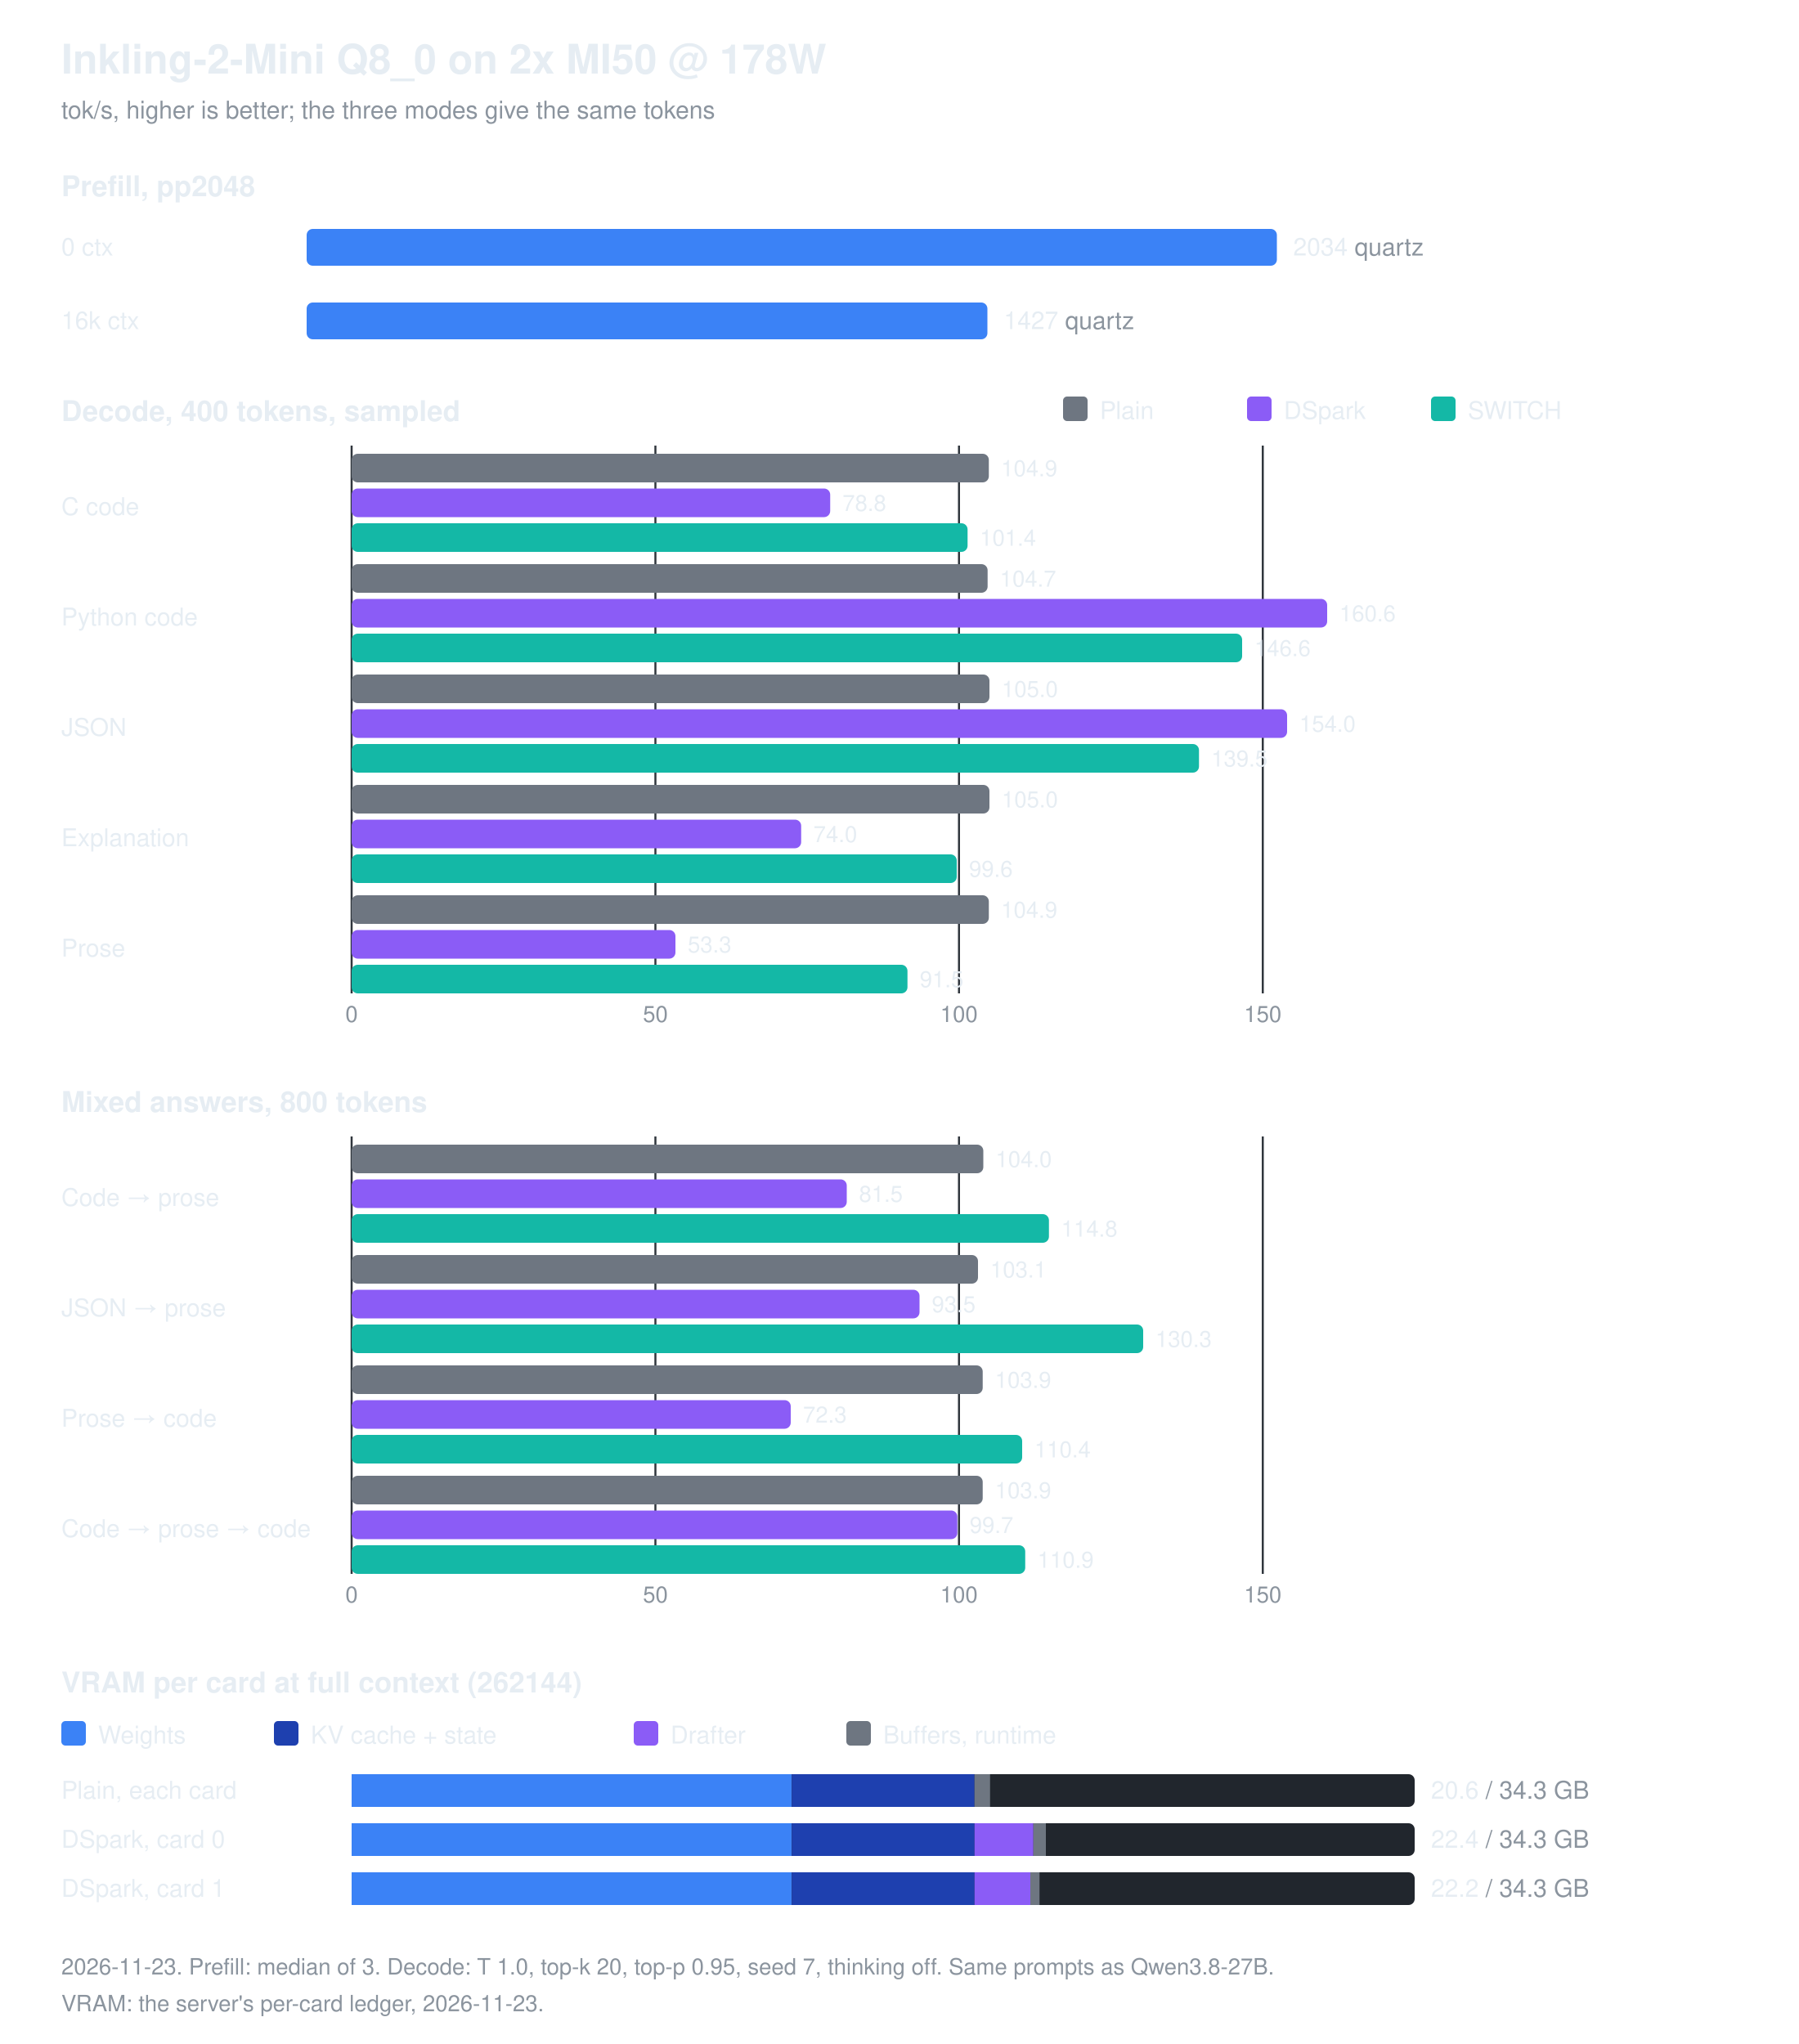
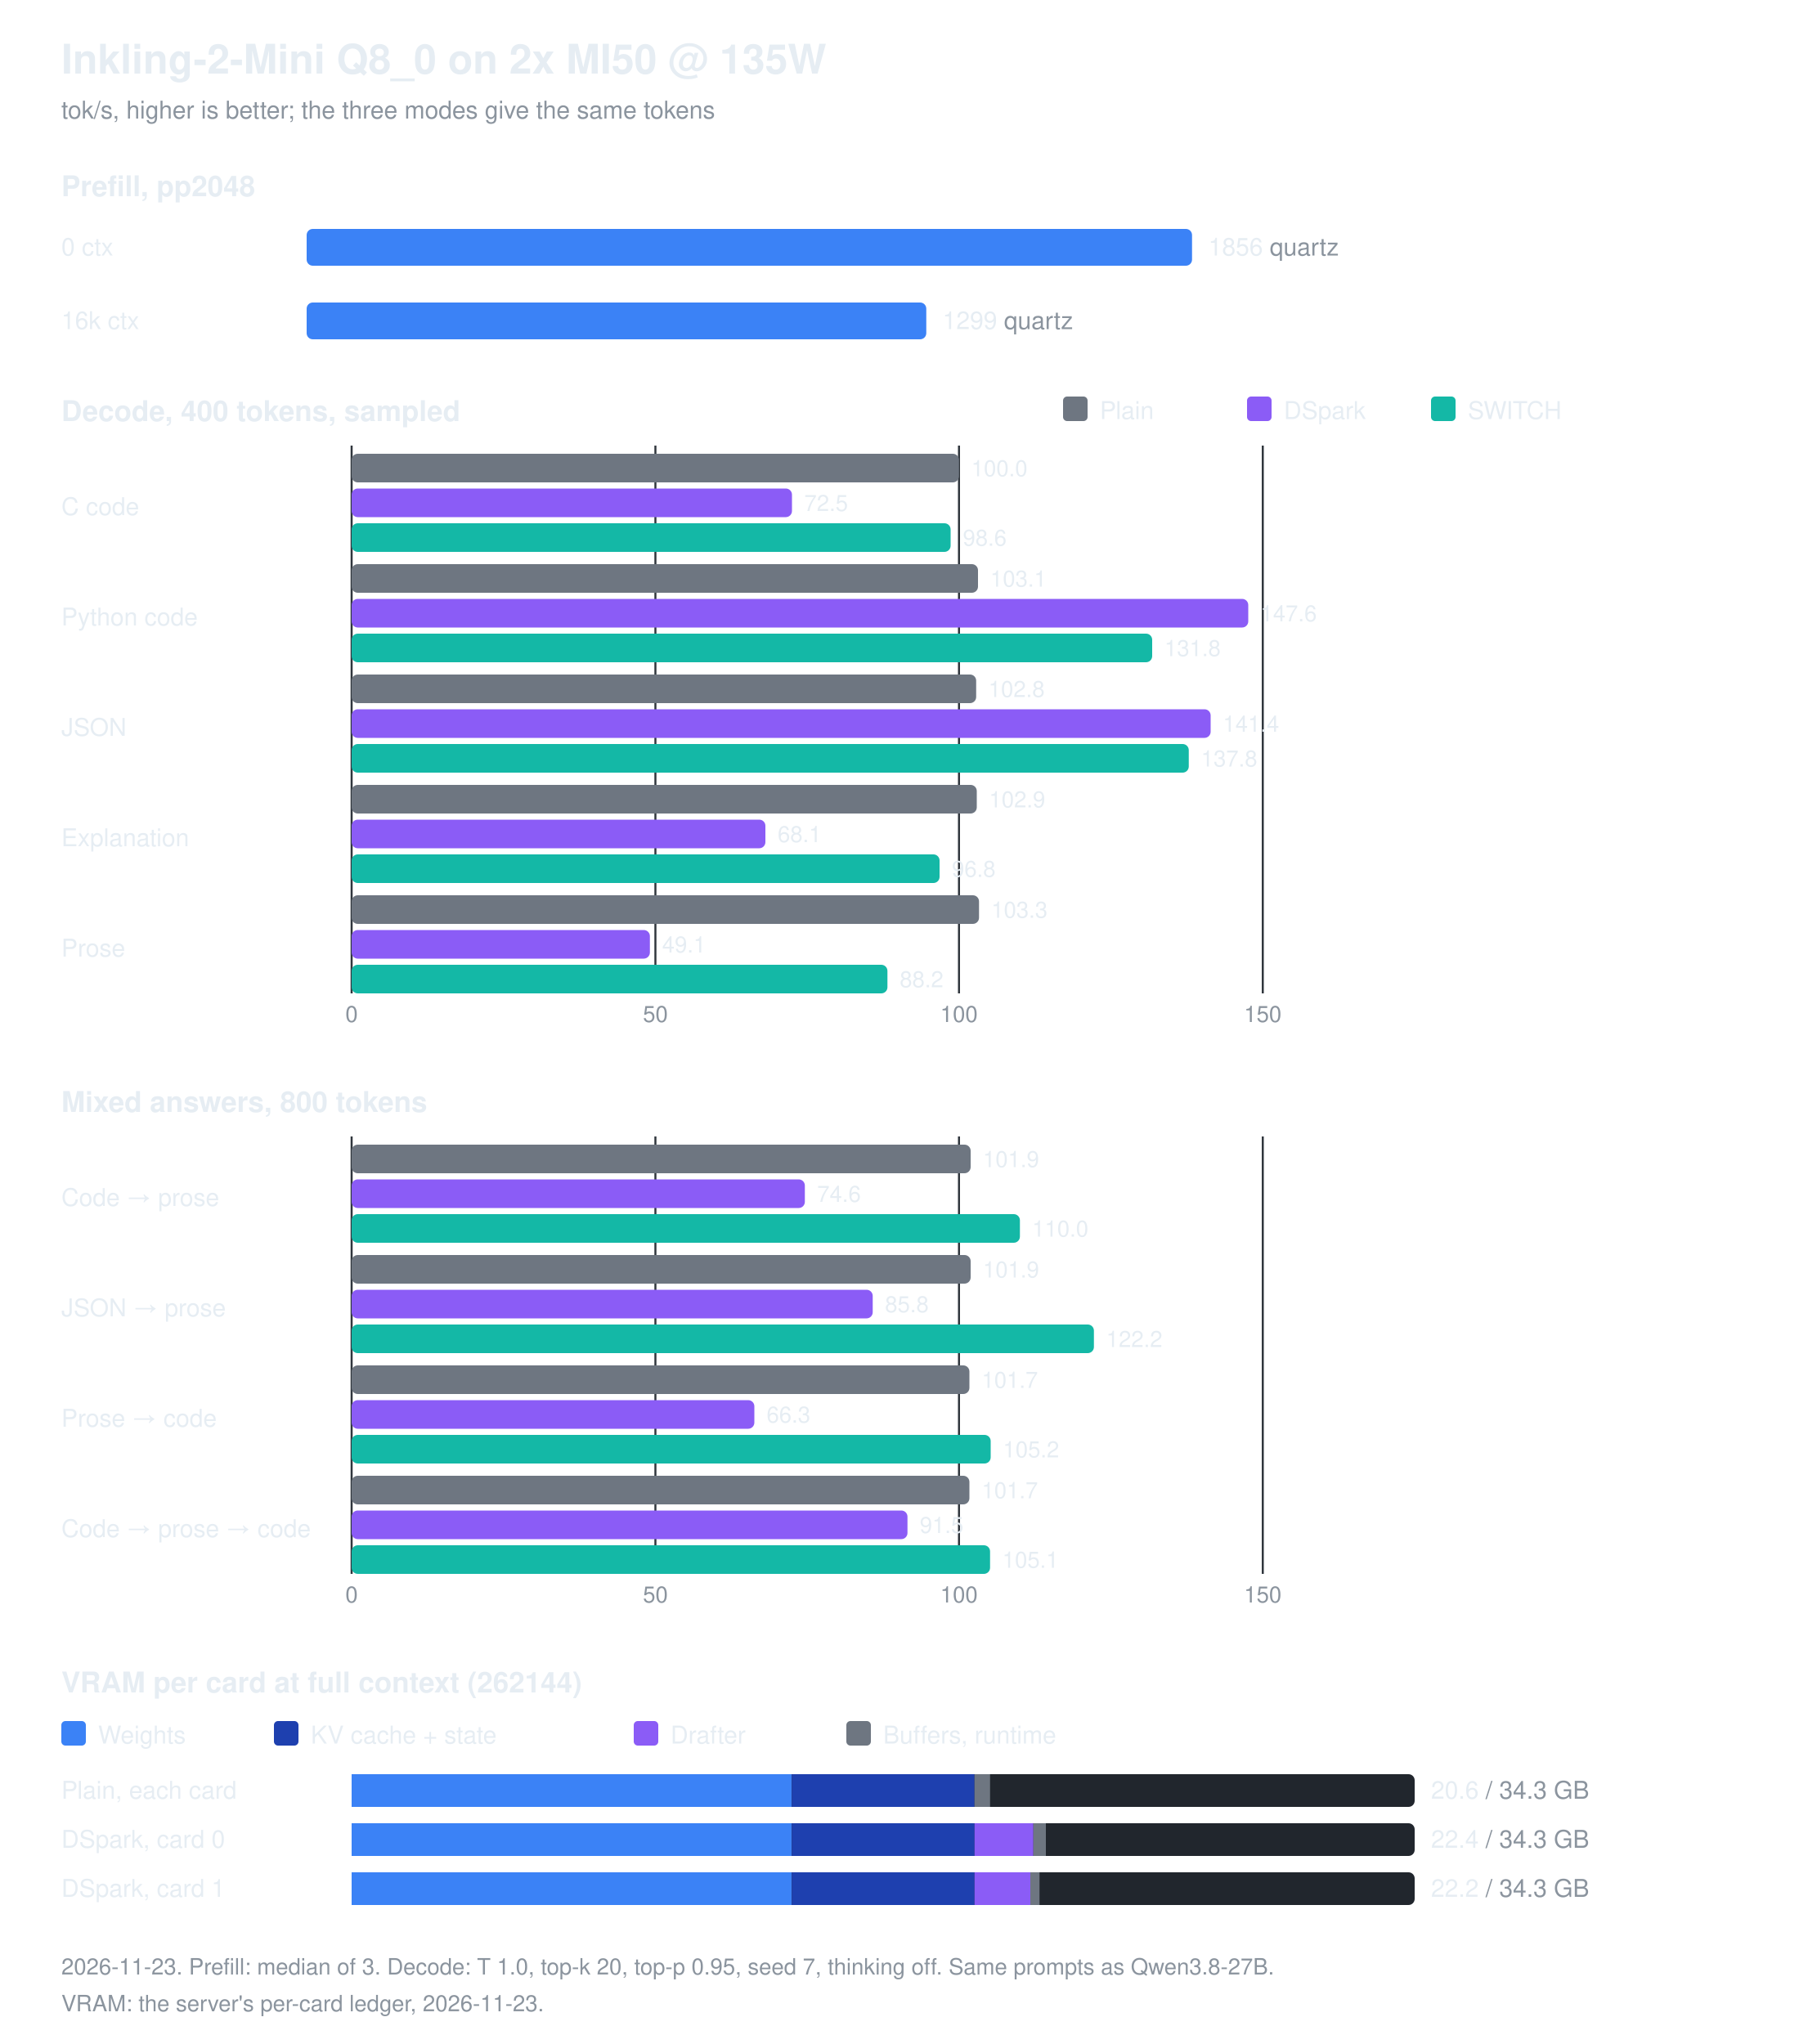
<svg xmlns="http://www.w3.org/2000/svg" viewBox="0 0 880 1000" width="880" height="1000" font-family="-apple-system,Segoe UI,Helvetica,Arial,sans-serif">
-   <text x="30" y="36" font-size="20" font-weight="700" fill="#e6edf3">Inkling-2-Mini Q8_0 on 2x MI50 @ 178W</text>
+   <text x="30" y="36" font-size="20" font-weight="700" fill="#e6edf3">Inkling-2-Mini Q8_0 on 2x MI50 @ 135W</text>
  <text x="30" y="58" font-size="12" fill="#8b949e">tok/s, higher is better; the three modes give the same tokens</text>
  <text x="30" y="96" font-size="14" font-weight="600" fill="#e6edf3">Prefill, pp2048</text>
  <text x="30" y="125" font-size="12" fill="#e6edf3">0 ctx</text>
-   <rect x="150" y="112" width="474.6" height="18" rx="3" fill="#3b82f6" />
-   <text x="632.6" y="125" font-size="12" fill="#e6edf3">2034  <tspan fill="#8b949e">quartz</tspan>
+   <rect x="150" y="112" width="433.1" height="18" rx="3" fill="#3b82f6" />
+   <text x="591.1" y="125" font-size="12" fill="#e6edf3">1856  <tspan fill="#8b949e">quartz</tspan>
  </text>
  <text x="30" y="161" font-size="12" fill="#e6edf3">16k ctx</text>
-   <rect x="150" y="148" width="333.0" height="18" rx="3" fill="#3b82f6" />
-   <text x="491.0" y="161" font-size="12" fill="#e6edf3">1427  <tspan fill="#8b949e">quartz</tspan>
+   <rect x="150" y="148" width="303.1" height="18" rx="3" fill="#3b82f6" />
+   <text x="461.1" y="161" font-size="12" fill="#e6edf3">1299  <tspan fill="#8b949e">quartz</tspan>
  </text>
  <text x="30" y="206" font-size="14" font-weight="600" fill="#e6edf3">Decode, 400 tokens, sampled</text>
  <rect x="520" y="194" width="12" height="12" rx="2" fill="#6e7681" />
  <text x="538" y="205" font-size="12" fill="#e6edf3">Plain</text>
  <rect x="610" y="194" width="12" height="12" rx="2" fill="#8b5cf6" />
  <text x="628" y="205" font-size="12" fill="#e6edf3">DSpark</text>
  <rect x="700" y="194" width="12" height="12" rx="2" fill="#14b8a6" />
  <text x="718" y="205" font-size="12" fill="#e6edf3">SWITCH</text>
  <line x1="172.0" y1="218" x2="172.0" y2="486" stroke="#30363d" stroke-width="1" />
  <text x="172.0" y="500" font-size="11" text-anchor="middle" fill="#8b949e">0</text>
  <line x1="320.6" y1="218" x2="320.6" y2="486" stroke="#30363d" stroke-width="1" />
  <text x="320.6" y="500" font-size="11" text-anchor="middle" fill="#8b949e">50</text>
  <line x1="469.1" y1="218" x2="469.1" y2="486" stroke="#30363d" stroke-width="1" />
  <text x="469.1" y="500" font-size="11" text-anchor="middle" fill="#8b949e">100</text>
  <line x1="617.7" y1="218" x2="617.7" y2="486" stroke="#30363d" stroke-width="1" />
  <text x="617.7" y="500" font-size="11" text-anchor="middle" fill="#8b949e">150</text>
  <text x="30" y="252" font-size="12" fill="#e6edf3">C code</text>
-   <rect x="172" y="222" width="311.7" height="14" rx="3" fill="#6e7681" />
-   <text x="489.7" y="233" font-size="11" fill="#e6edf3">104.9</text>
-   <rect x="172" y="239" width="234.1" height="14" rx="3" fill="#8b5cf6" />
-   <text x="412.1" y="250" font-size="11" fill="#e6edf3">78.8</text>
-   <rect x="172" y="256" width="301.3" height="14" rx="3" fill="#14b8a6" />
-   <text x="479.3" y="267" font-size="11" fill="#e6edf3">101.4</text>
+   <rect x="172" y="222" width="297.1" height="14" rx="3" fill="#6e7681" />
+   <text x="475.1" y="233" font-size="11" fill="#e6edf3">100.0</text>
+   <rect x="172" y="239" width="215.4" height="14" rx="3" fill="#8b5cf6" />
+   <text x="393.4" y="250" font-size="11" fill="#e6edf3">72.5</text>
+   <rect x="172" y="256" width="293.0" height="14" rx="3" fill="#14b8a6" />
+   <text x="471.0" y="267" font-size="11" fill="#e6edf3">98.6</text>
  <text x="30" y="306" font-size="12" fill="#e6edf3">Python code</text>
-   <rect x="172" y="276" width="311.1" height="14" rx="3" fill="#6e7681" />
-   <text x="489.1" y="287" font-size="11" fill="#e6edf3">104.7</text>
-   <rect x="172" y="293" width="477.2" height="14" rx="3" fill="#8b5cf6" />
-   <text x="655.2" y="304" font-size="11" fill="#e6edf3">160.6</text>
-   <rect x="172" y="310" width="435.6" height="14" rx="3" fill="#14b8a6" />
-   <text x="613.6" y="321" font-size="11" fill="#e6edf3">146.6</text>
+   <rect x="172" y="276" width="306.4" height="14" rx="3" fill="#6e7681" />
+   <text x="484.4" y="287" font-size="11" fill="#e6edf3">103.1</text>
+   <rect x="172" y="293" width="438.6" height="14" rx="3" fill="#8b5cf6" />
+   <text x="616.6" y="304" font-size="11" fill="#e6edf3">147.6</text>
+   <rect x="172" y="310" width="391.6" height="14" rx="3" fill="#14b8a6" />
+   <text x="569.6" y="321" font-size="11" fill="#e6edf3">131.8</text>
  <text x="30" y="360" font-size="12" fill="#e6edf3">JSON</text>
-   <rect x="172" y="330" width="312.0" height="14" rx="3" fill="#6e7681" />
-   <text x="490.0" y="341" font-size="11" fill="#e6edf3">105.0</text>
-   <rect x="172" y="347" width="457.6" height="14" rx="3" fill="#8b5cf6" />
-   <text x="635.6" y="358" font-size="11" fill="#e6edf3">154.0</text>
-   <rect x="172" y="364" width="414.5" height="14" rx="3" fill="#14b8a6" />
-   <text x="592.5" y="375" font-size="11" fill="#e6edf3">139.5</text>
+   <rect x="172" y="330" width="305.5" height="14" rx="3" fill="#6e7681" />
+   <text x="483.5" y="341" font-size="11" fill="#e6edf3">102.8</text>
+   <rect x="172" y="347" width="420.2" height="14" rx="3" fill="#8b5cf6" />
+   <text x="598.2" y="358" font-size="11" fill="#e6edf3">141.4</text>
+   <rect x="172" y="364" width="409.5" height="14" rx="3" fill="#14b8a6" />
+   <text x="587.5" y="375" font-size="11" fill="#e6edf3">137.8</text>
  <text x="30" y="414" font-size="12" fill="#e6edf3">Explanation</text>
-   <rect x="172" y="384" width="312.0" height="14" rx="3" fill="#6e7681" />
-   <text x="490.0" y="395" font-size="11" fill="#e6edf3">105.0</text>
-   <rect x="172" y="401" width="219.9" height="14" rx="3" fill="#8b5cf6" />
-   <text x="397.9" y="412" font-size="11" fill="#e6edf3">74.0</text>
-   <rect x="172" y="418" width="296.0" height="14" rx="3" fill="#14b8a6" />
-   <text x="474.0" y="429" font-size="11" fill="#e6edf3">99.6</text>
+   <rect x="172" y="384" width="305.8" height="14" rx="3" fill="#6e7681" />
+   <text x="483.8" y="395" font-size="11" fill="#e6edf3">102.9</text>
+   <rect x="172" y="401" width="202.4" height="14" rx="3" fill="#8b5cf6" />
+   <text x="380.4" y="412" font-size="11" fill="#e6edf3">68.1</text>
+   <rect x="172" y="418" width="287.6" height="14" rx="3" fill="#14b8a6" />
+   <text x="465.6" y="429" font-size="11" fill="#e6edf3">96.8</text>
  <text x="30" y="468" font-size="12" fill="#e6edf3">Prose</text>
-   <rect x="172" y="438" width="311.7" height="14" rx="3" fill="#6e7681" />
-   <text x="489.7" y="449" font-size="11" fill="#e6edf3">104.9</text>
-   <rect x="172" y="455" width="158.4" height="14" rx="3" fill="#8b5cf6" />
-   <text x="336.4" y="466" font-size="11" fill="#e6edf3">53.3</text>
-   <rect x="172" y="472" width="271.9" height="14" rx="3" fill="#14b8a6" />
-   <text x="449.9" y="483" font-size="11" fill="#e6edf3">91.5</text>
+   <rect x="172" y="438" width="306.9" height="14" rx="3" fill="#6e7681" />
+   <text x="484.9" y="449" font-size="11" fill="#e6edf3">103.3</text>
+   <rect x="172" y="455" width="145.9" height="14" rx="3" fill="#8b5cf6" />
+   <text x="323.9" y="466" font-size="11" fill="#e6edf3">49.1</text>
+   <rect x="172" y="472" width="262.1" height="14" rx="3" fill="#14b8a6" />
+   <text x="440.1" y="483" font-size="11" fill="#e6edf3">88.2</text>
  <text x="30" y="544" font-size="14" font-weight="600" fill="#e6edf3">Mixed answers, 800 tokens</text>
  <line x1="172.0" y1="556" x2="172.0" y2="770" stroke="#30363d" stroke-width="1" />
  <text x="172.0" y="784" font-size="11" text-anchor="middle" fill="#8b949e">0</text>
  <line x1="320.6" y1="556" x2="320.6" y2="770" stroke="#30363d" stroke-width="1" />
  <text x="320.6" y="784" font-size="11" text-anchor="middle" fill="#8b949e">50</text>
  <line x1="469.1" y1="556" x2="469.1" y2="770" stroke="#30363d" stroke-width="1" />
  <text x="469.1" y="784" font-size="11" text-anchor="middle" fill="#8b949e">100</text>
  <line x1="617.7" y1="556" x2="617.7" y2="770" stroke="#30363d" stroke-width="1" />
  <text x="617.7" y="784" font-size="11" text-anchor="middle" fill="#8b949e">150</text>
  <text x="30" y="590" font-size="12" fill="#e6edf3">Code → prose</text>
-   <rect x="172" y="560" width="309.0" height="14" rx="3" fill="#6e7681" />
-   <text x="487.0" y="571" font-size="11" fill="#e6edf3">104.0</text>
-   <rect x="172" y="577" width="242.2" height="14" rx="3" fill="#8b5cf6" />
-   <text x="420.2" y="588" font-size="11" fill="#e6edf3">81.5</text>
-   <rect x="172" y="594" width="341.1" height="14" rx="3" fill="#14b8a6" />
-   <text x="519.1" y="605" font-size="11" fill="#e6edf3">114.8</text>
+   <rect x="172" y="560" width="302.8" height="14" rx="3" fill="#6e7681" />
+   <text x="480.8" y="571" font-size="11" fill="#e6edf3">101.9</text>
+   <rect x="172" y="577" width="221.7" height="14" rx="3" fill="#8b5cf6" />
+   <text x="399.7" y="588" font-size="11" fill="#e6edf3">74.6</text>
+   <rect x="172" y="594" width="326.9" height="14" rx="3" fill="#14b8a6" />
+   <text x="504.9" y="605" font-size="11" fill="#e6edf3">110.0</text>
  <text x="30" y="644" font-size="12" fill="#e6edf3">JSON → prose</text>
-   <rect x="172" y="614" width="306.4" height="14" rx="3" fill="#6e7681" />
-   <text x="484.4" y="625" font-size="11" fill="#e6edf3">103.1</text>
-   <rect x="172" y="631" width="277.8" height="14" rx="3" fill="#8b5cf6" />
-   <text x="455.8" y="642" font-size="11" fill="#e6edf3">93.5</text>
-   <rect x="172" y="648" width="387.2" height="14" rx="3" fill="#14b8a6" />
-   <text x="565.2" y="659" font-size="11" fill="#e6edf3">130.3</text>
+   <rect x="172" y="614" width="302.8" height="14" rx="3" fill="#6e7681" />
+   <text x="480.8" y="625" font-size="11" fill="#e6edf3">101.9</text>
+   <rect x="172" y="631" width="254.9" height="14" rx="3" fill="#8b5cf6" />
+   <text x="432.9" y="642" font-size="11" fill="#e6edf3">85.8</text>
+   <rect x="172" y="648" width="363.1" height="14" rx="3" fill="#14b8a6" />
+   <text x="541.1" y="659" font-size="11" fill="#e6edf3">122.2</text>
  <text x="30" y="698" font-size="12" fill="#e6edf3">Prose → code</text>
-   <rect x="172" y="668" width="308.7" height="14" rx="3" fill="#6e7681" />
-   <text x="486.7" y="679" font-size="11" fill="#e6edf3">103.9</text>
-   <rect x="172" y="685" width="214.8" height="14" rx="3" fill="#8b5cf6" />
-   <text x="392.8" y="696" font-size="11" fill="#e6edf3">72.3</text>
-   <rect x="172" y="702" width="328.0" height="14" rx="3" fill="#14b8a6" />
-   <text x="506.0" y="713" font-size="11" fill="#e6edf3">110.4</text>
+   <rect x="172" y="668" width="302.2" height="14" rx="3" fill="#6e7681" />
+   <text x="480.2" y="679" font-size="11" fill="#e6edf3">101.7</text>
+   <rect x="172" y="685" width="197.0" height="14" rx="3" fill="#8b5cf6" />
+   <text x="375.0" y="696" font-size="11" fill="#e6edf3">66.3</text>
+   <rect x="172" y="702" width="312.6" height="14" rx="3" fill="#14b8a6" />
+   <text x="490.6" y="713" font-size="11" fill="#e6edf3">105.2</text>
  <text x="30" y="752" font-size="12" fill="#e6edf3">Code → prose → code</text>
-   <rect x="172" y="722" width="308.7" height="14" rx="3" fill="#6e7681" />
-   <text x="486.7" y="733" font-size="11" fill="#e6edf3">103.9</text>
-   <rect x="172" y="739" width="296.3" height="14" rx="3" fill="#8b5cf6" />
-   <text x="474.3" y="750" font-size="11" fill="#e6edf3">99.7</text>
-   <rect x="172" y="756" width="329.5" height="14" rx="3" fill="#14b8a6" />
-   <text x="507.5" y="767" font-size="11" fill="#e6edf3">110.9</text>
+   <rect x="172" y="722" width="302.2" height="14" rx="3" fill="#6e7681" />
+   <text x="480.2" y="733" font-size="11" fill="#e6edf3">101.7</text>
+   <rect x="172" y="739" width="271.9" height="14" rx="3" fill="#8b5cf6" />
+   <text x="449.9" y="750" font-size="11" fill="#e6edf3">91.5</text>
+   <rect x="172" y="756" width="312.3" height="14" rx="3" fill="#14b8a6" />
+   <text x="490.3" y="767" font-size="11" fill="#e6edf3">105.1</text>
  <text x="30" y="828" font-size="14" font-weight="600" fill="#e6edf3">VRAM per card at full context (262144)</text>
  <rect x="30" y="842" width="12" height="12" rx="2" fill="#3b82f6" />
  <text x="48" y="853" font-size="12" fill="#e6edf3">Weights</text>
  <rect x="134" y="842" width="12" height="12" rx="2" fill="#1e40af" />
  <text x="152" y="853" font-size="12" fill="#e6edf3">KV cache + state</text>
  <rect x="310" y="842" width="12" height="12" rx="2" fill="#8b5cf6" />
  <text x="328" y="853" font-size="12" fill="#e6edf3">Drafter</text>
  <rect x="414" y="842" width="12" height="12" rx="2" fill="#6e7681" />
  <text x="432" y="853" font-size="12" fill="#e6edf3">Buffers, runtime</text>
  <text x="30" y="880" font-size="12" fill="#e6edf3">Plain, each card</text>
  <rect x="172" y="868" width="520.0" height="16" rx="3" fill="#21262d" />
  <rect x="172.0" y="868" width="215.3" height="16" fill="#3b82f6" />
  <rect x="387.3" y="868" width="89.4" height="16" fill="#1e40af" />
  <rect x="476.7" y="868" width="7.6" height="16" fill="#6e7681" />
  <text x="700.0" y="880" font-size="12" fill="#e6edf3">20.6 <tspan fill="#8b949e">/ 34.3 GB</tspan>
  </text>
  <text x="30" y="904" font-size="12" fill="#e6edf3">DSpark, card 0</text>
  <rect x="172" y="892" width="520.0" height="16" rx="3" fill="#21262d" />
  <rect x="172.0" y="892" width="215.3" height="16" fill="#3b82f6" />
  <rect x="387.3" y="892" width="89.4" height="16" fill="#1e40af" />
  <rect x="476.7" y="892" width="28.8" height="16" fill="#8b5cf6" />
  <rect x="505.5" y="892" width="6.1" height="16" fill="#6e7681" />
  <text x="700.0" y="904" font-size="12" fill="#e6edf3">22.4 <tspan fill="#8b949e">/ 34.3 GB</tspan>
  </text>
  <text x="30" y="928" font-size="12" fill="#e6edf3">DSpark, card 1</text>
  <rect x="172" y="916" width="520.0" height="16" rx="3" fill="#21262d" />
  <rect x="172.0" y="916" width="215.3" height="16" fill="#3b82f6" />
  <rect x="387.3" y="916" width="89.4" height="16" fill="#1e40af" />
  <rect x="476.7" y="916" width="27.3" height="16" fill="#8b5cf6" />
  <rect x="504.0" y="916" width="4.5" height="16" fill="#6e7681" />
  <text x="700.0" y="928" font-size="12" fill="#e6edf3">22.2 <tspan fill="#8b949e">/ 34.3 GB</tspan>
  </text>
  <text x="30" y="966" font-size="11" fill="#8b949e">2026-11-23. Prefill: median of 3. Decode: T 1.0, top-k 20, top-p 0.95, seed 7, thinking off. Same prompts as Qwen3.8-27B.</text>
  <text x="30" y="984" font-size="11" fill="#8b949e">VRAM: the server's per-card ledger, 2026-11-23.</text>
</svg>
